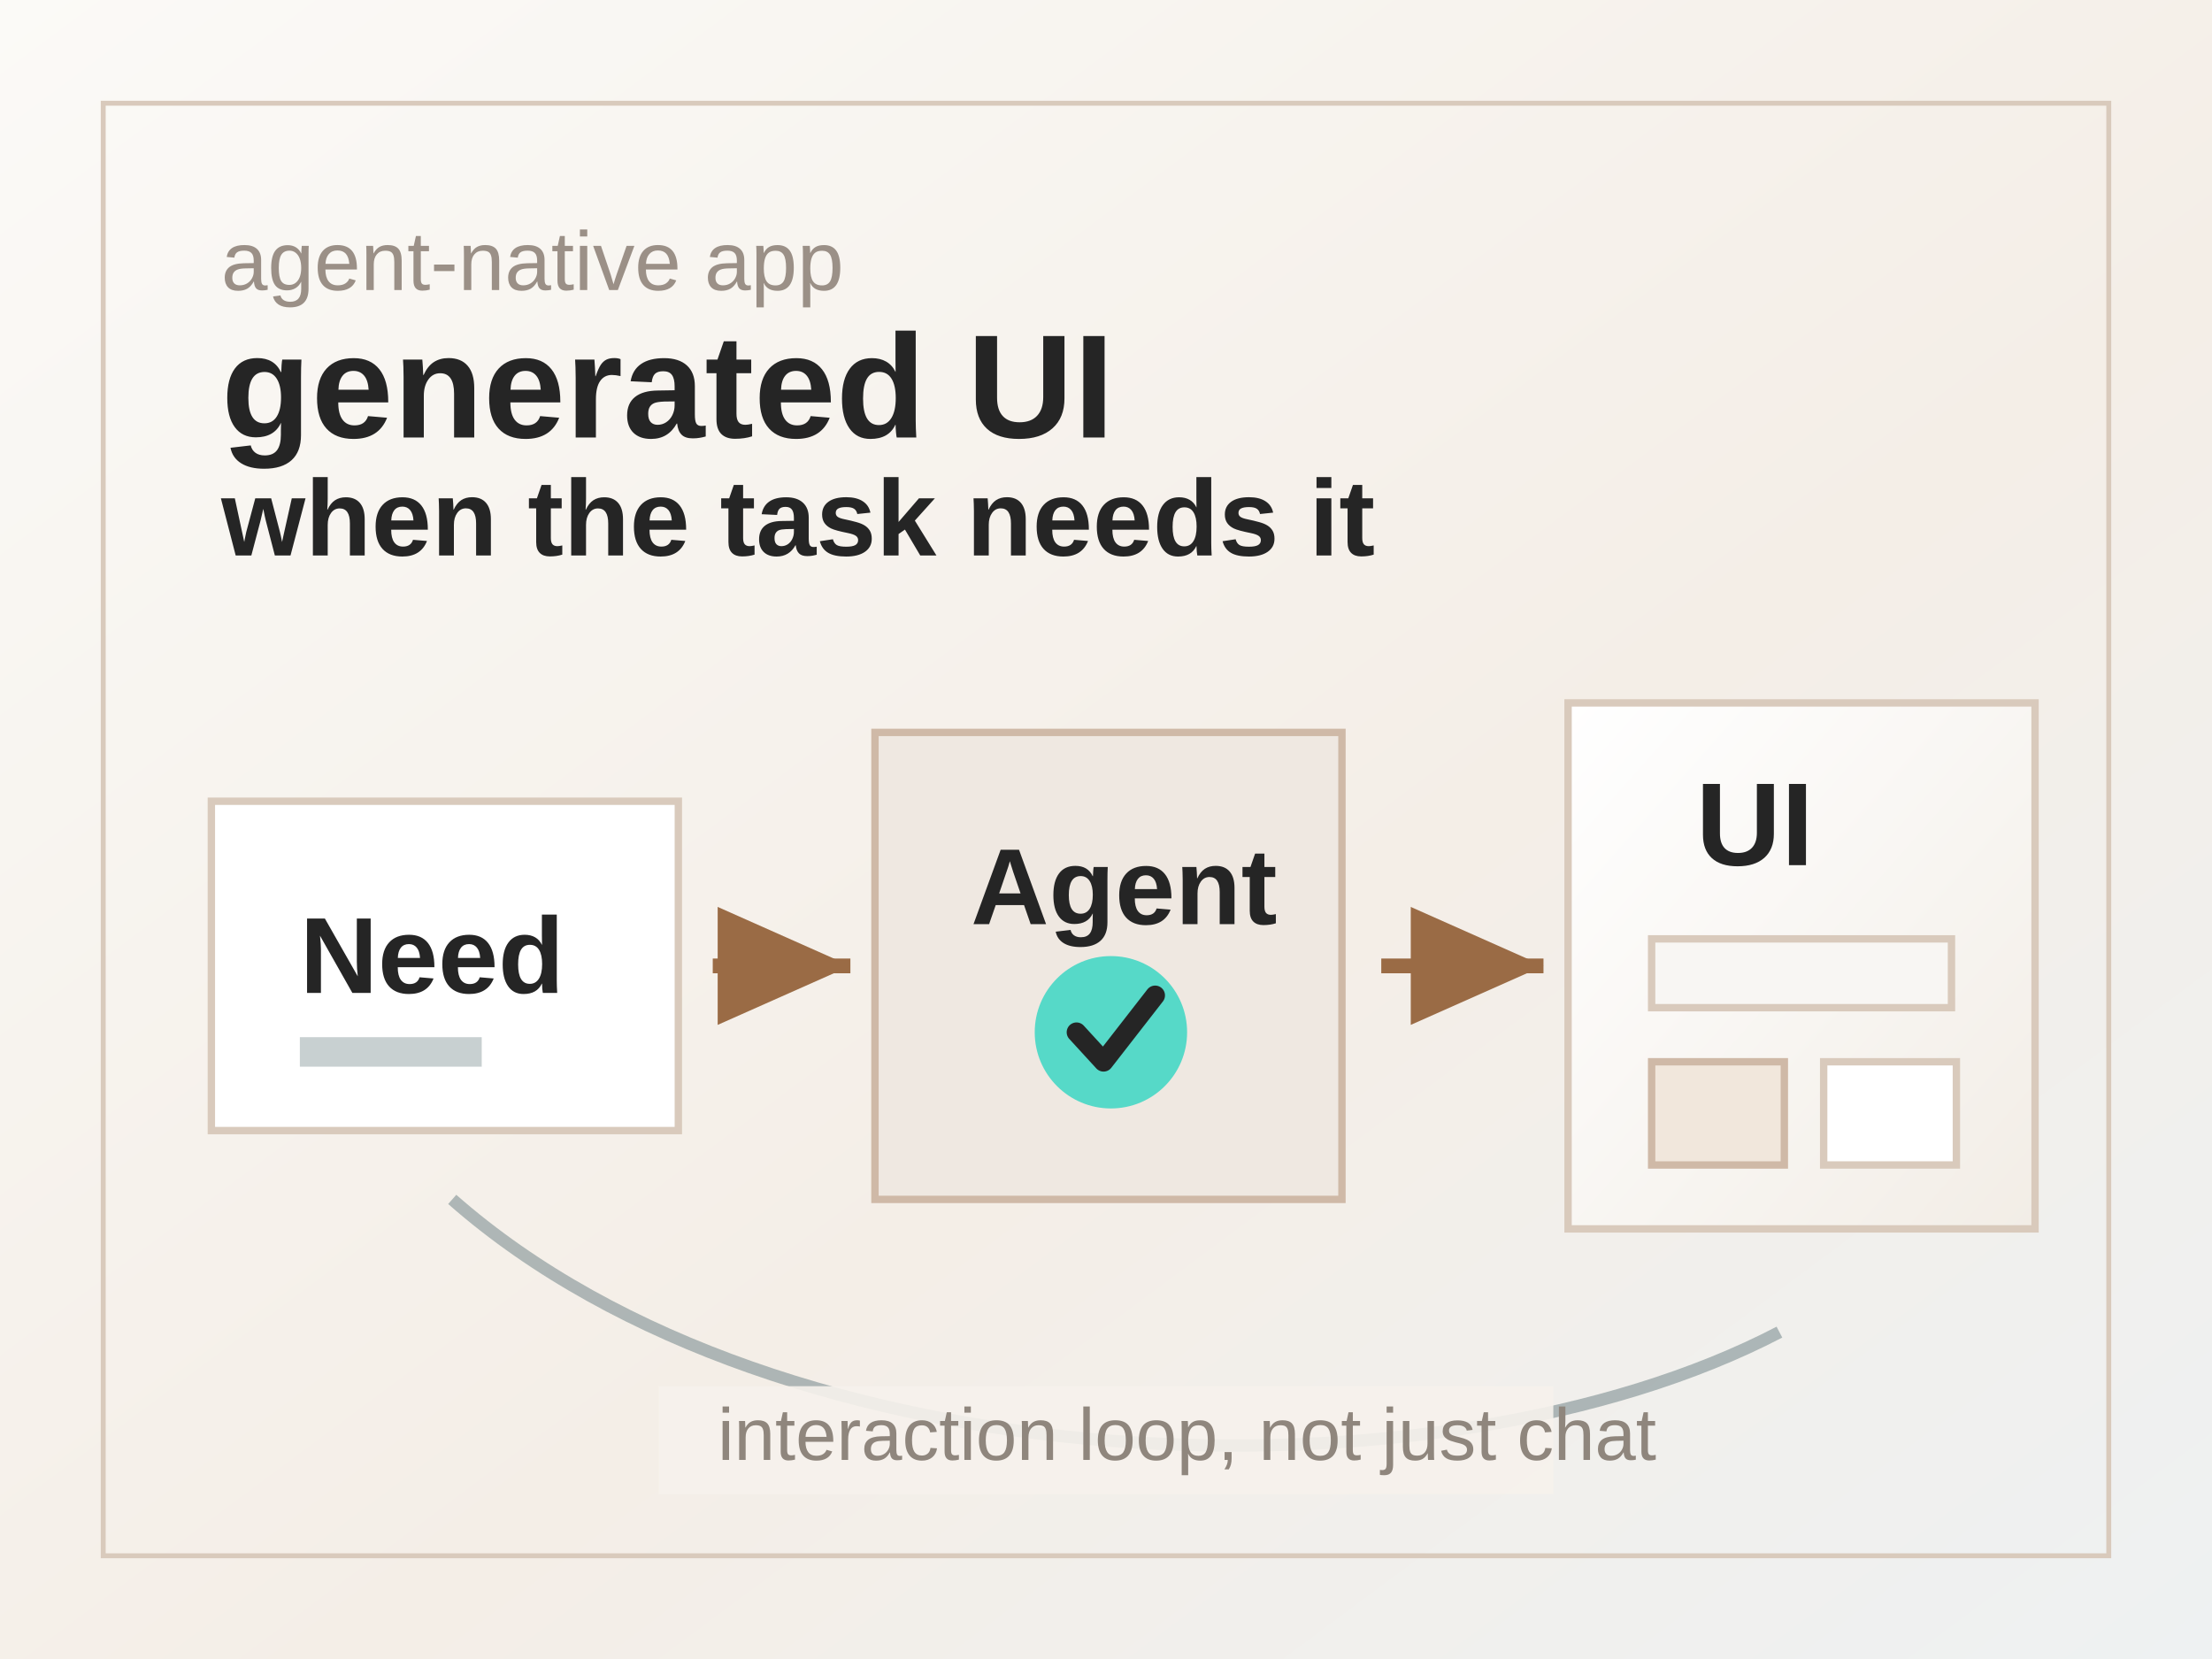
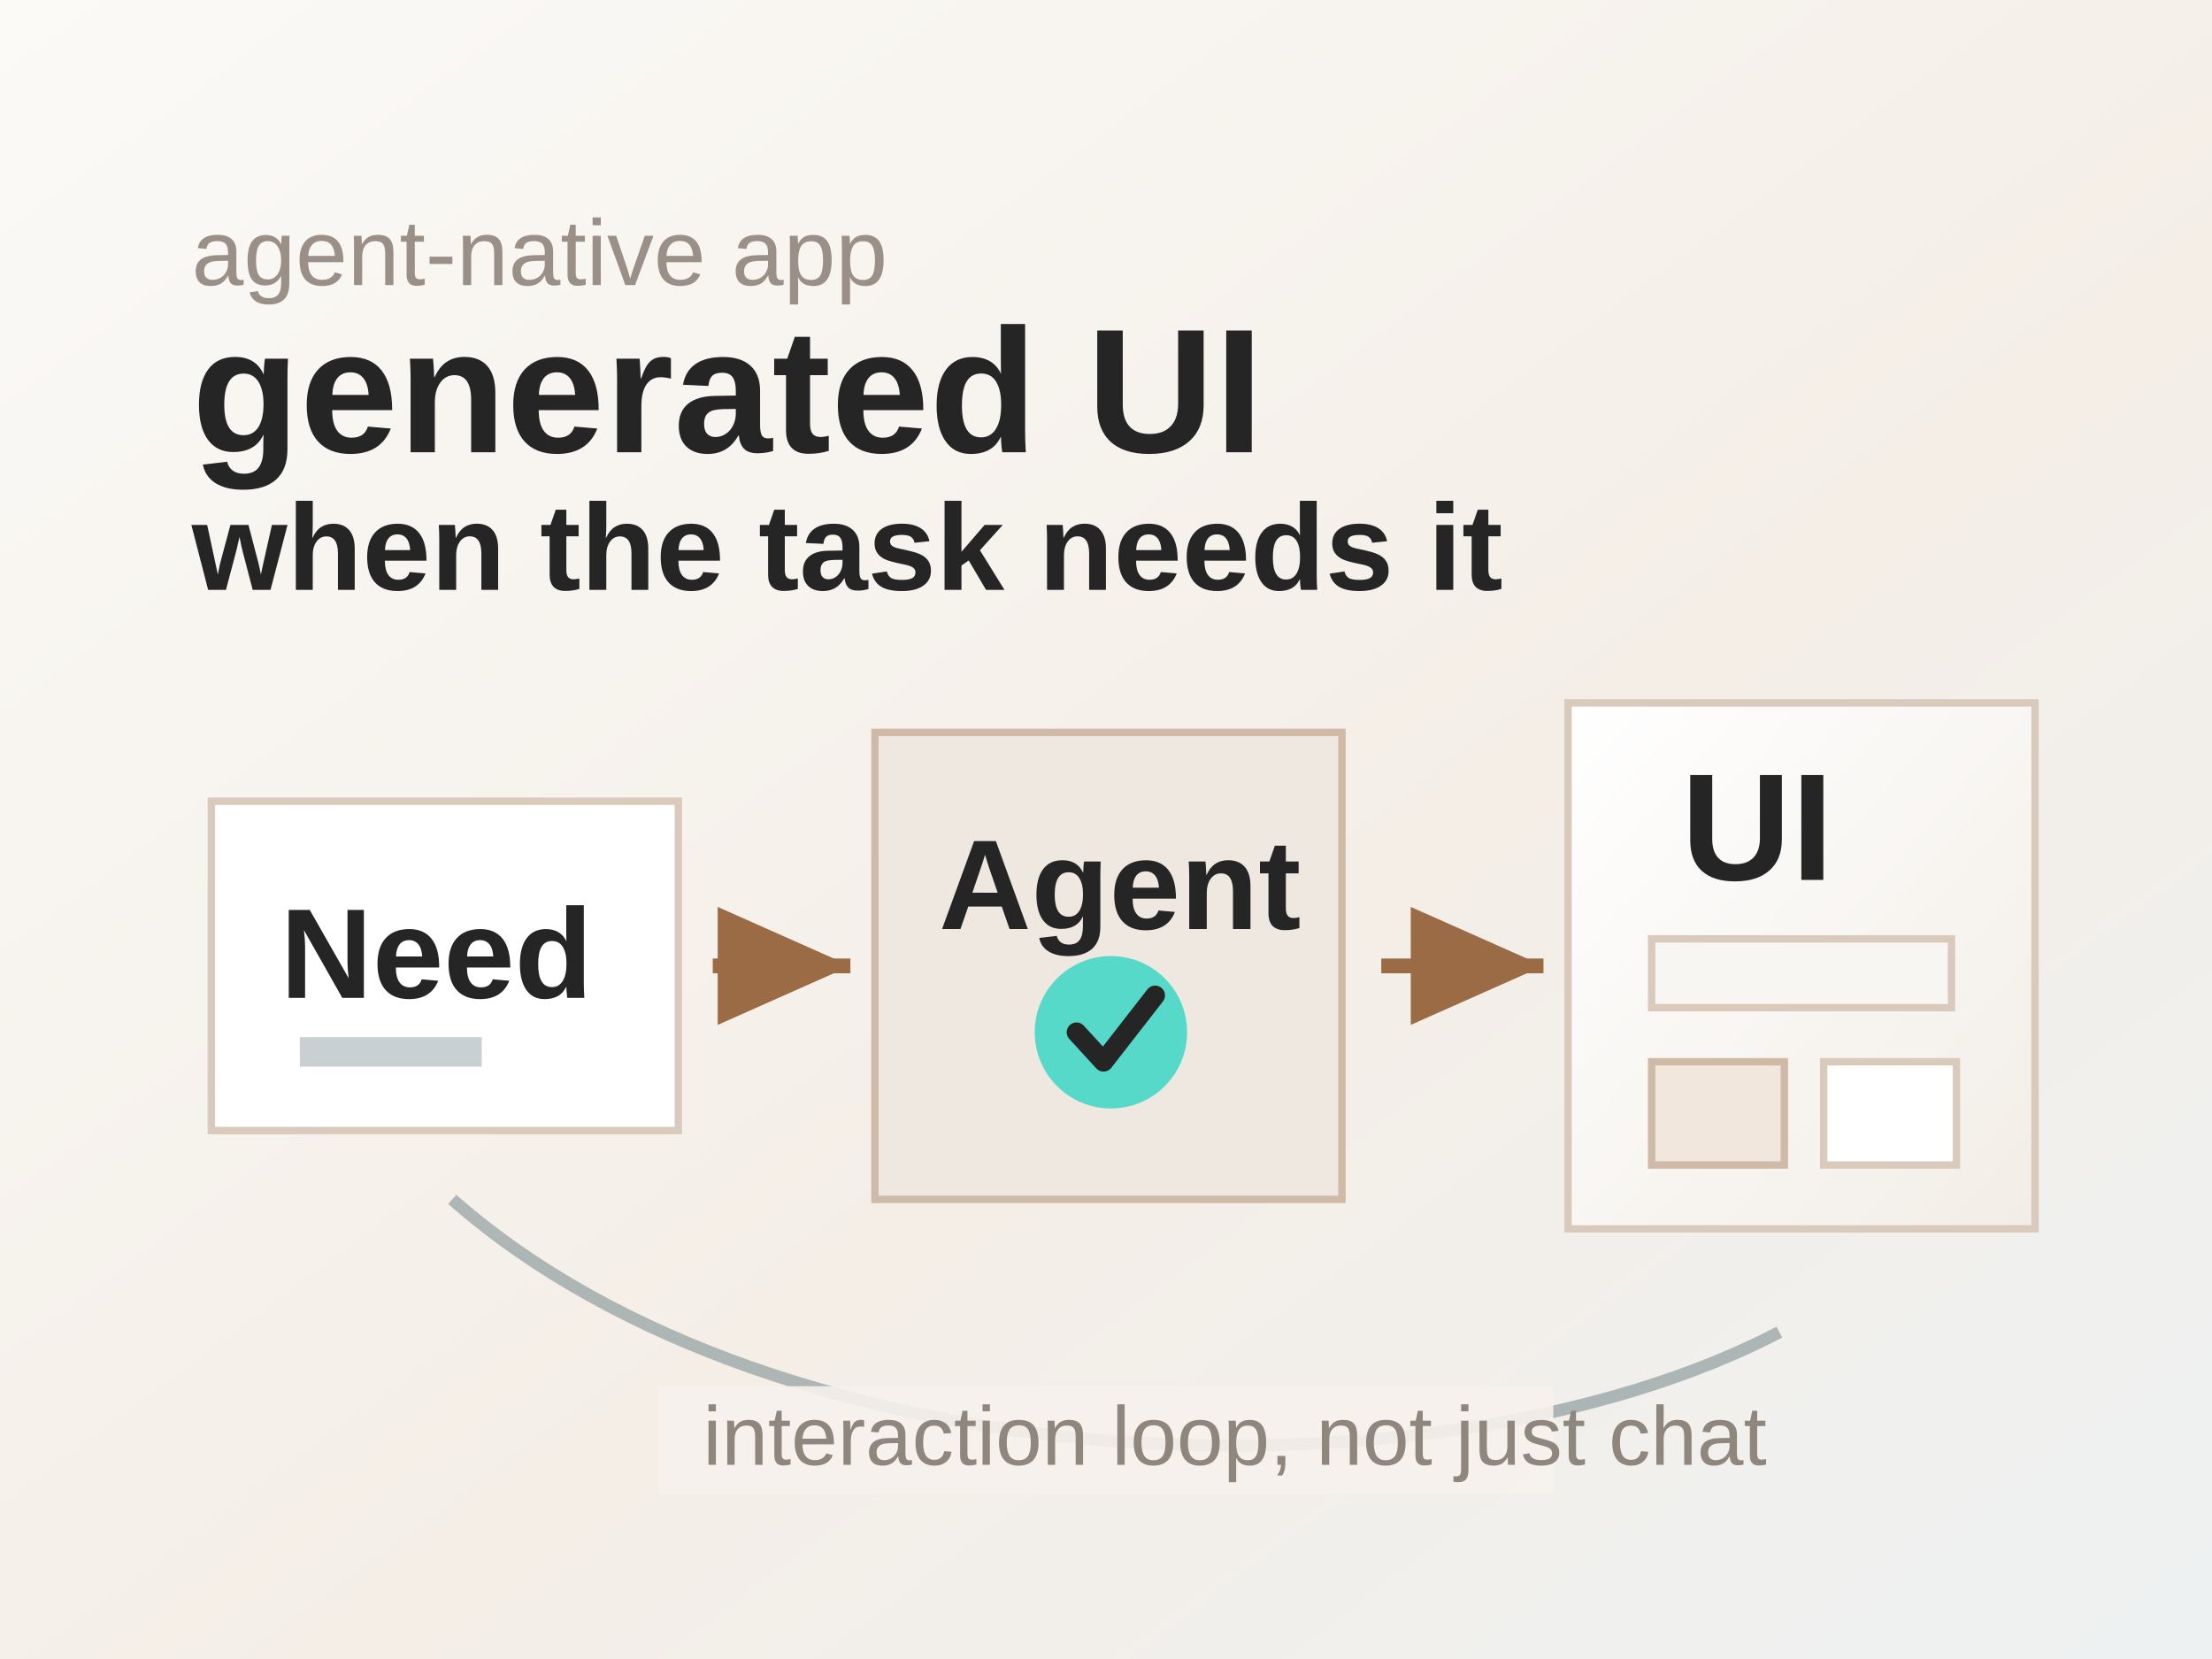
<svg xmlns="http://www.w3.org/2000/svg" viewBox="0 0 900 675" role="img" aria-labelledby="title desc">
  <defs>
    <linearGradient id="bg" x1="0" x2="1" y1="0" y2="1">
      <stop offset="0" stop-color="#fbfaf7" />
      <stop offset="0.58" stop-color="#f4eee7" />
      <stop offset="1" stop-color="#eef1f2" />
    </linearGradient>
    <linearGradient id="surface" x1="0" x2="1" y1="0" y2="1">
      <stop offset="0" stop-color="#ffffff" />
      <stop offset="1" stop-color="#f2ede6" />
    </linearGradient>
    <marker id="arrow" markerWidth="12" markerHeight="12" refX="9" refY="4" orient="auto" markerUnits="strokeWidth">
      <path d="M0,0 L9,4 L0,8 Z" fill="#9a6b45" />
    </marker>
  </defs>
  <rect width="900" height="675" fill="url(#bg)" />
-   <rect x="42" y="42" width="816" height="591" fill="none" stroke="#d9cabc" stroke-width="2" />
-   <text x="90" y="118" fill="#9b9087" font-family="Arial, sans-serif" font-size="34">agent-native app</text>
-   <text x="90" y="178" fill="#252525" font-family="Arial, sans-serif" font-size="60" font-weight="700">generated UI</text>
-   <text x="90" y="226" fill="#252525" font-family="Arial, sans-serif" font-size="44" font-weight="700">when the task needs it</text>
+   <text x="78" y="116" fill="#9b9087" font-family="Arial, sans-serif" font-size="38">agent-native app</text>
+   <text x="78" y="184" fill="#252525" font-family="Arial, sans-serif" font-size="72" font-weight="700">generated UI</text>
+   <text x="78" y="240" fill="#252525" font-family="Arial, sans-serif" font-size="50" font-weight="700">when the task needs it</text>
  <g transform="translate(86 326)">
    <rect width="190" height="134" fill="#ffffff" stroke="#d9cabc" stroke-width="3" />
-     <text x="36" y="78" fill="#252525" font-family="Arial, sans-serif" font-size="44" font-weight="700">Need</text>
+     <text x="28" y="80" fill="#252525" font-family="Arial, sans-serif" font-size="52" font-weight="700">Need</text>
    <rect x="36" y="96" width="74" height="12" fill="#c8d0d1" />
  </g>
  <g transform="translate(356 298)">
    <rect width="190" height="190" fill="#efe8e1" stroke="#cfb9a7" stroke-width="3" />
-     <text x="39" y="78" fill="#252525" font-family="Arial, sans-serif" font-size="44" font-weight="700">Agent</text>
+     <text x="26" y="80" fill="#252525" font-family="Arial, sans-serif" font-size="52" font-weight="700">Agent</text>
    <circle cx="96" cy="122" r="31" fill="#4fd8c6" opacity="0.95" />
    <path d="M82 122 L93 134 L114 107" fill="none" stroke="#252525" stroke-width="8" stroke-linecap="round" stroke-linejoin="round" />
  </g>
  <g transform="translate(638 286)">
    <rect width="190" height="214" fill="url(#surface)" stroke="#d9cabc" stroke-width="3" />
-     <text x="52" y="66" fill="#252525" font-family="Arial, sans-serif" font-size="48" font-weight="700">UI</text>
+     <text x="46" y="72" fill="#252525" font-family="Arial, sans-serif" font-size="62" font-weight="700">UI</text>
    <rect x="34" y="96" width="122" height="28" fill="#f8f6f3" stroke="#d9cabc" stroke-width="3" />
    <rect x="34" y="146" width="54" height="42" fill="#f1e7dc" stroke="#cfb9a7" stroke-width="3" />
    <rect x="104" y="146" width="54" height="42" fill="#ffffff" stroke="#d9cabc" stroke-width="3" />
  </g>
  <path d="M290 393 C318 393, 334 393, 346 393" fill="none" stroke="#9a6b45" stroke-width="6" marker-end="url(#arrow)" />
  <path d="M562 393 C590 393, 606 393, 628 393" fill="none" stroke="#9a6b45" stroke-width="6" marker-end="url(#arrow)" />
  <path d="M724 542 C586 614, 318 606, 184 488" fill="none" stroke="#879799" stroke-width="5" opacity="0.65" />
  <rect x="268" y="564" width="364" height="44" fill="#f6f2ec" opacity="0.9" />
-   <text x="292" y="594" fill="#8f867d" font-family="Arial, sans-serif" font-size="30">interaction loop, not just chat</text>
+   <text x="286" y="596" fill="#8f867d" font-family="Arial, sans-serif" font-size="34">interaction loop, not just chat</text>
</svg>
